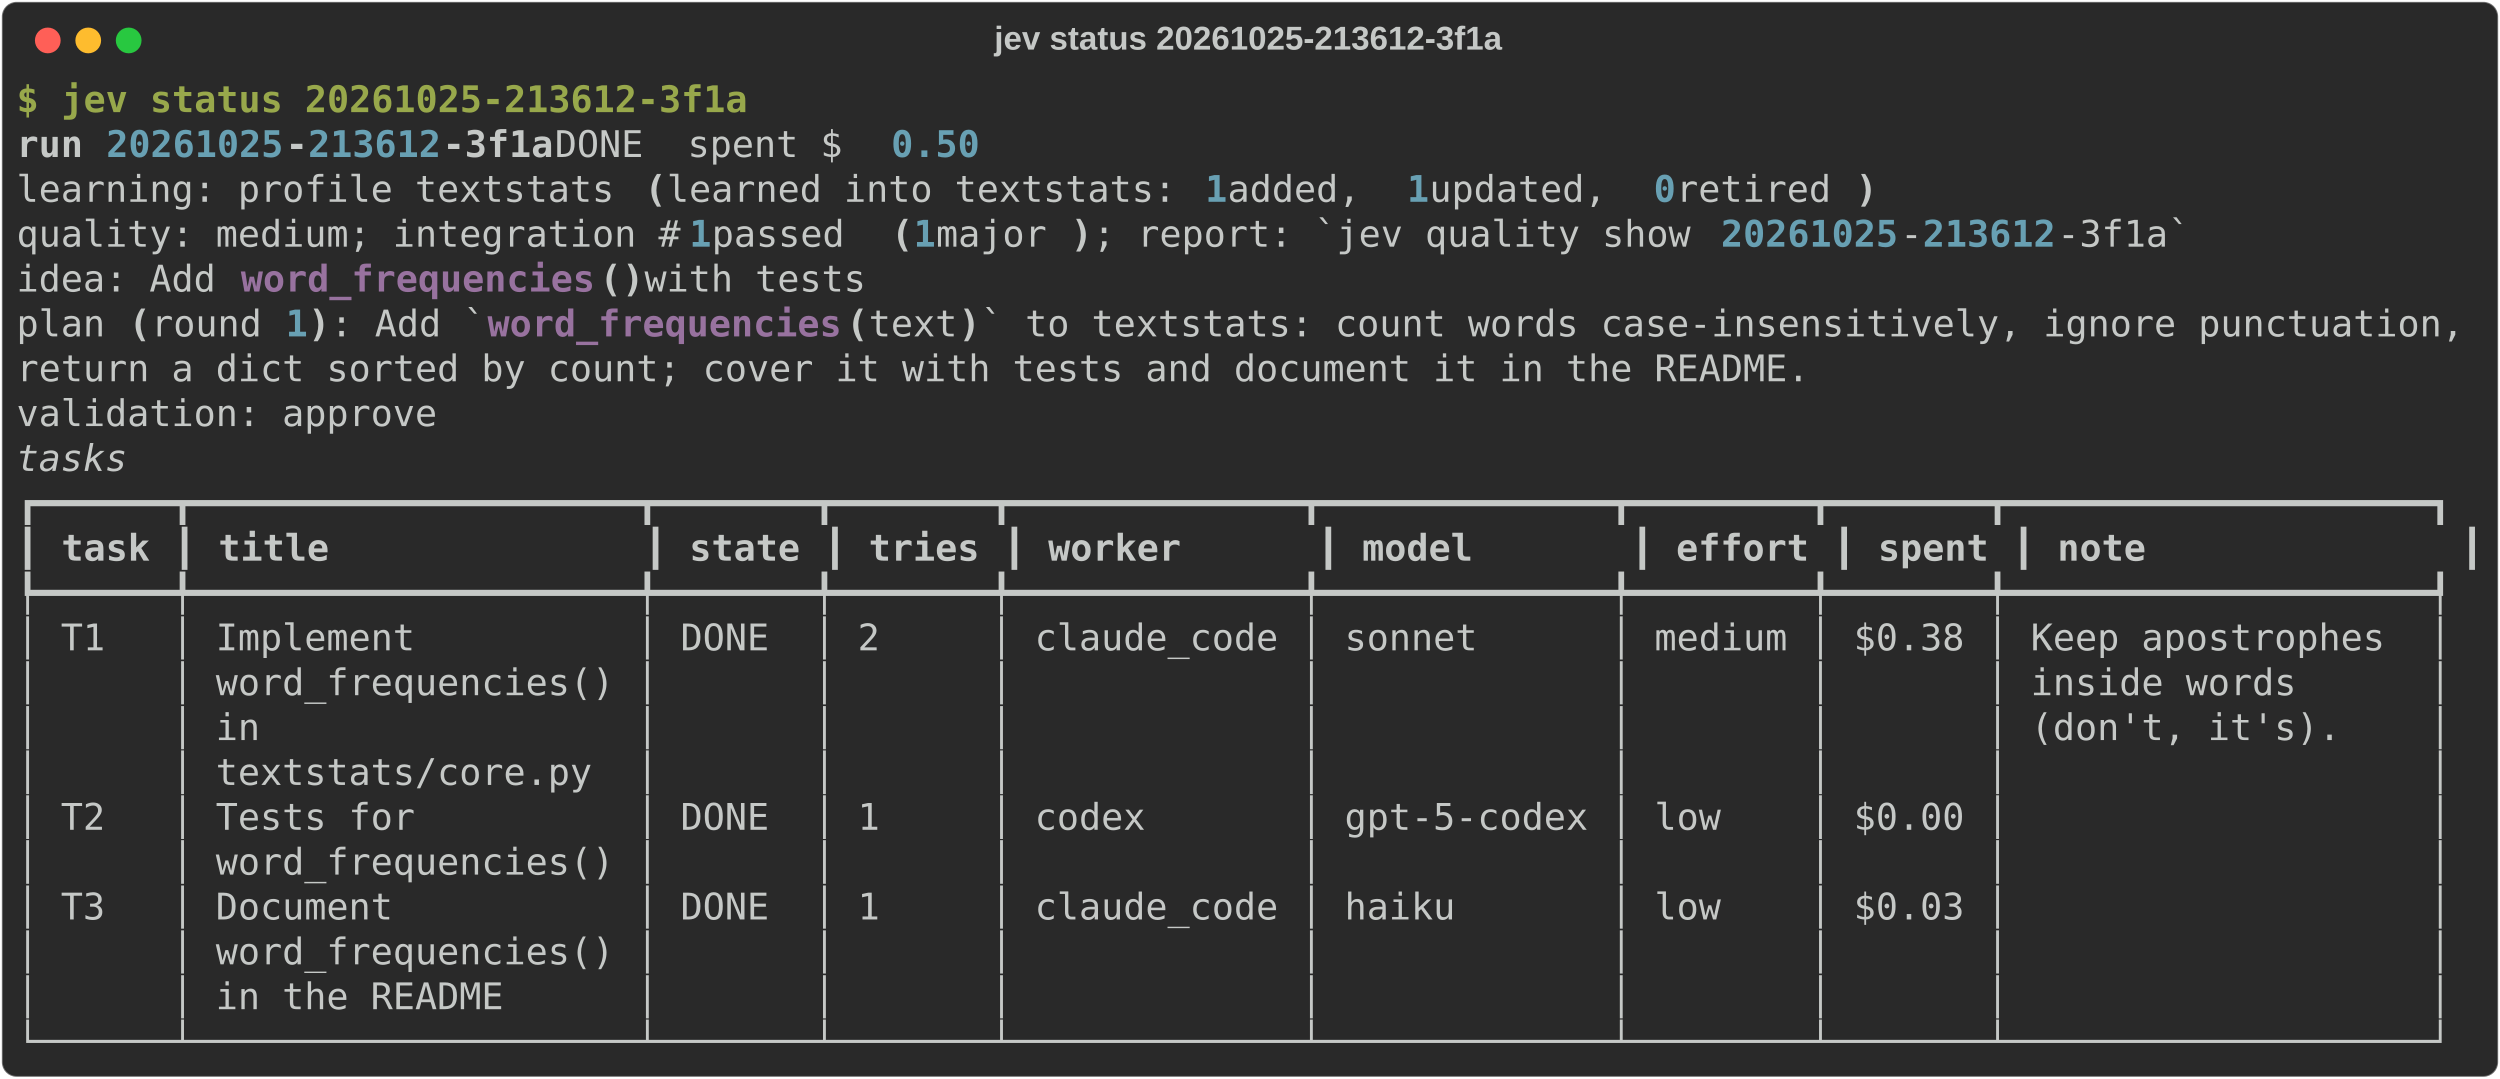
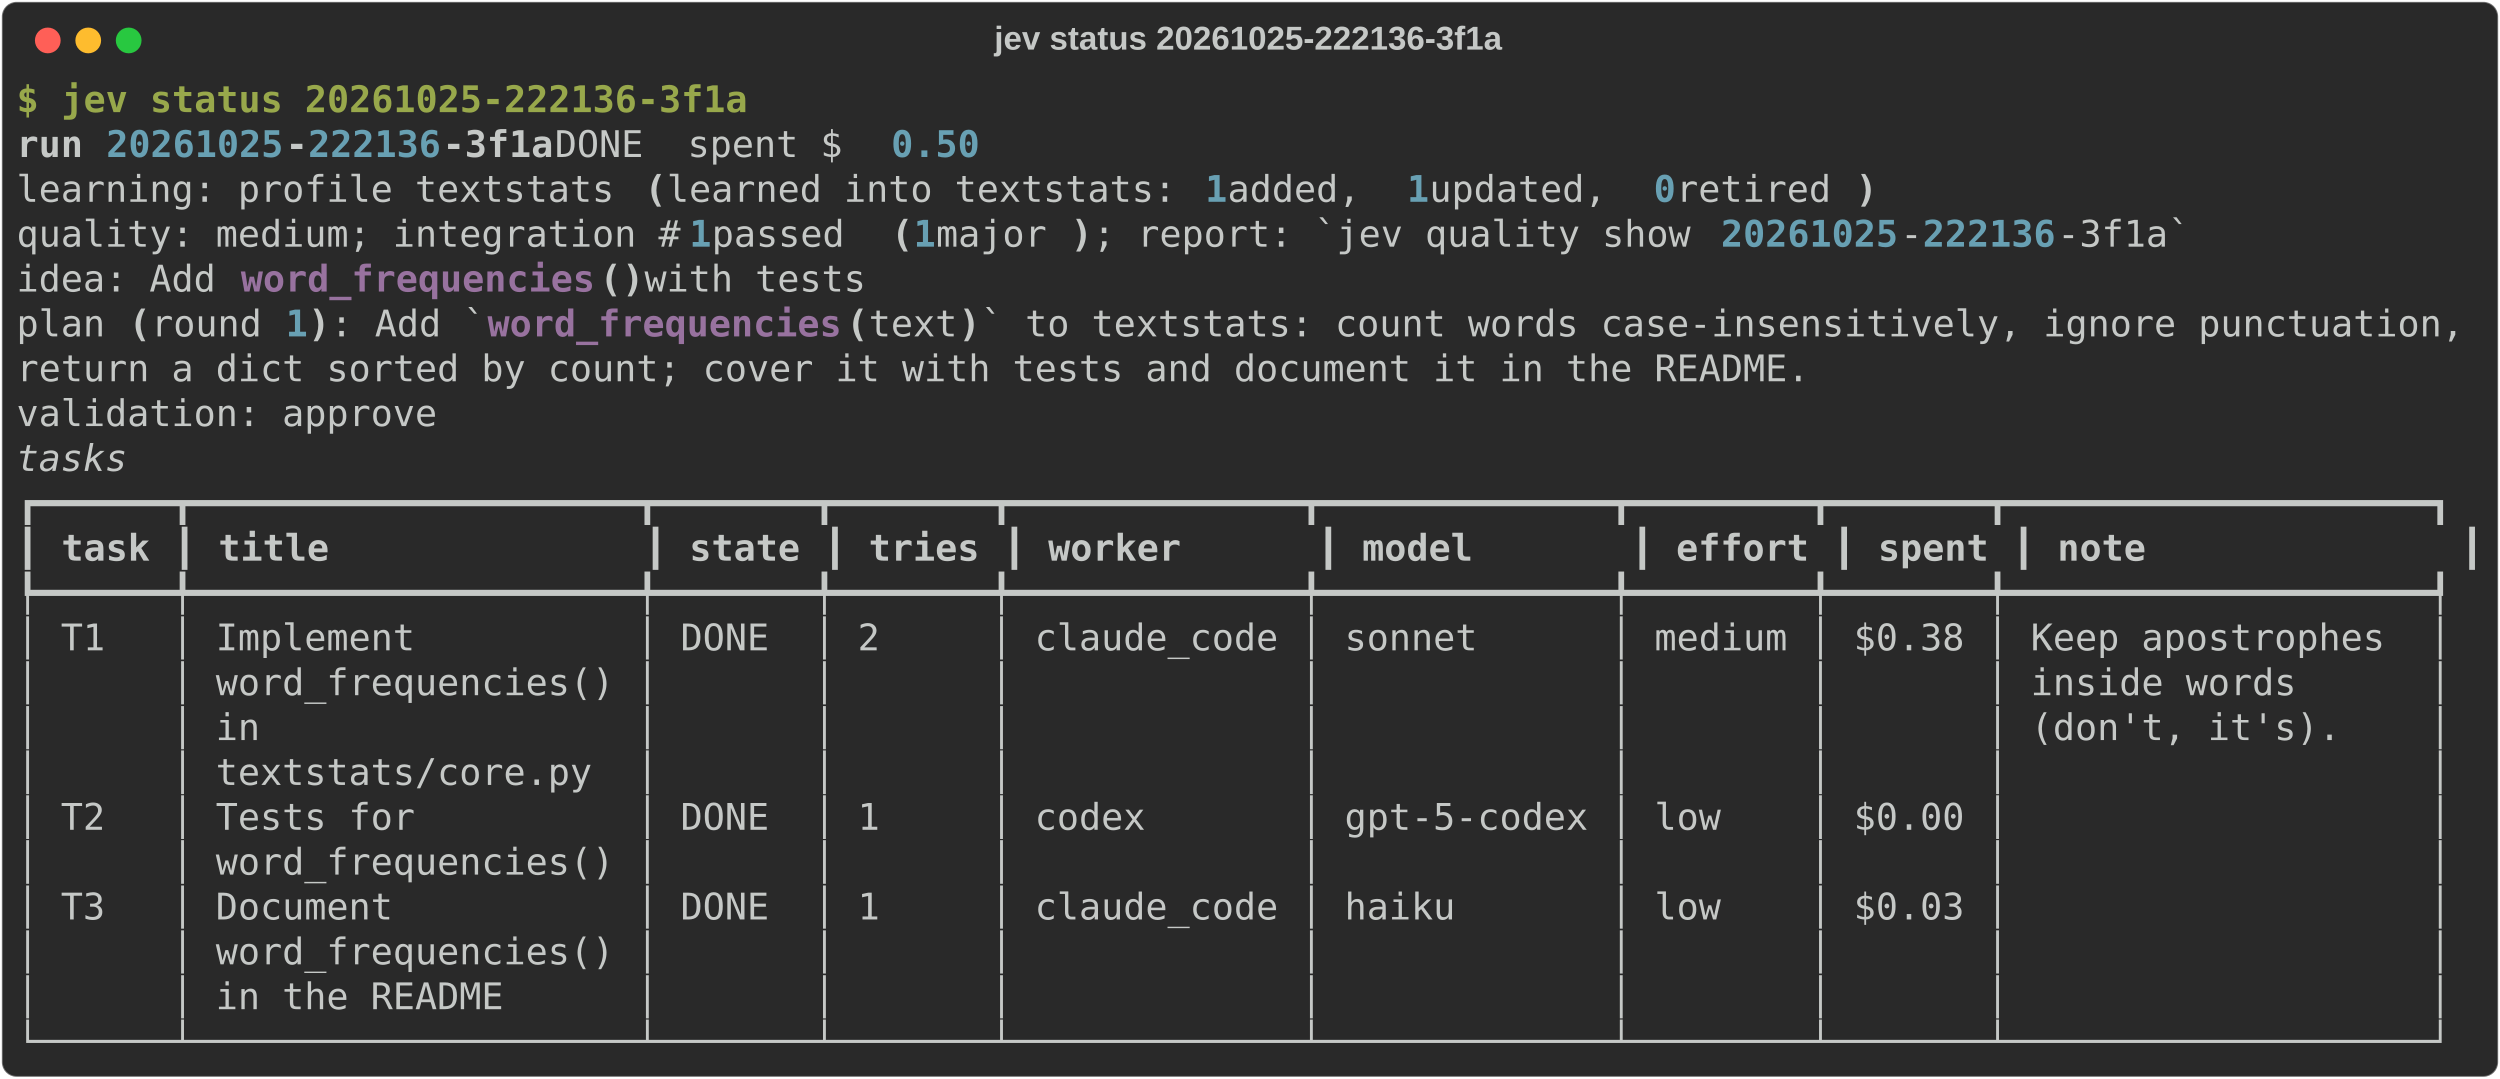
<svg xmlns="http://www.w3.org/2000/svg" class="rich-terminal" viewBox="0 0 1360 586.8">
  <style>

    @font-face {
        font-family: "Fira Code";
        src: local("FiraCode-Regular"),
                url("https://cdnjs.cloudflare.com/ajax/libs/firacode/6.2.0/woff2/FiraCode-Regular.woff2") format("woff2"),
                url("https://cdnjs.cloudflare.com/ajax/libs/firacode/6.2.0/woff/FiraCode-Regular.woff") format("woff");
        font-style: normal;
        font-weight: 400;
    }
    @font-face {
        font-family: "Fira Code";
        src: local("FiraCode-Bold"),
                url("https://cdnjs.cloudflare.com/ajax/libs/firacode/6.2.0/woff2/FiraCode-Bold.woff2") format("woff2"),
                url("https://cdnjs.cloudflare.com/ajax/libs/firacode/6.2.0/woff/FiraCode-Bold.woff") format("woff");
        font-style: bold;
        font-weight: 700;
    }

-     .terminal-1983036296-matrix {
+     .terminal-3020405644-matrix {
        font-family: Fira Code, monospace;
        font-size: 20px;
        line-height: 24.4px;
        font-variant-east-asian: full-width;
    }

-     .terminal-1983036296-title {
+     .terminal-3020405644-title {
        font-size: 18px;
        font-weight: bold;
        font-family: arial;
    }

-     .terminal-1983036296-r1 { fill: #98a84b;font-weight: bold }
- .terminal-1983036296-r2 { fill: #c5c8c6 }
- .terminal-1983036296-r3 { fill: #c5c8c6;font-weight: bold }
- .terminal-1983036296-r4 { fill: #68a0b3;font-weight: bold }
- .terminal-1983036296-r5 { fill: #98729f;font-weight: bold }
- .terminal-1983036296-r6 { fill: #c5c8c6;font-style: italic; }
+     .terminal-3020405644-r1 { fill: #98a84b;font-weight: bold }
+ .terminal-3020405644-r2 { fill: #c5c8c6 }
+ .terminal-3020405644-r3 { fill: #c5c8c6;font-weight: bold }
+ .terminal-3020405644-r4 { fill: #68a0b3;font-weight: bold }
+ .terminal-3020405644-r5 { fill: #98729f;font-weight: bold }
+ .terminal-3020405644-r6 { fill: #c5c8c6;font-style: italic; }
    </style>
  <defs>
-     <clipPath id="terminal-1983036296-clip-terminal">
+     <clipPath id="terminal-3020405644-clip-terminal">
      <rect x="0" y="0" width="1341.0" height="535.8" />
    </clipPath>
-     <clipPath id="terminal-1983036296-line-0">
+     <clipPath id="terminal-3020405644-line-0">
      <rect x="0" y="1.5" width="1342" height="24.65" />
    </clipPath>
-     <clipPath id="terminal-1983036296-line-1">
+     <clipPath id="terminal-3020405644-line-1">
      <rect x="0" y="25.9" width="1342" height="24.65" />
    </clipPath>
-     <clipPath id="terminal-1983036296-line-2">
+     <clipPath id="terminal-3020405644-line-2">
      <rect x="0" y="50.3" width="1342" height="24.65" />
    </clipPath>
-     <clipPath id="terminal-1983036296-line-3">
+     <clipPath id="terminal-3020405644-line-3">
      <rect x="0" y="74.7" width="1342" height="24.65" />
    </clipPath>
-     <clipPath id="terminal-1983036296-line-4">
+     <clipPath id="terminal-3020405644-line-4">
      <rect x="0" y="99.1" width="1342" height="24.65" />
    </clipPath>
-     <clipPath id="terminal-1983036296-line-5">
+     <clipPath id="terminal-3020405644-line-5">
      <rect x="0" y="123.5" width="1342" height="24.65" />
    </clipPath>
-     <clipPath id="terminal-1983036296-line-6">
+     <clipPath id="terminal-3020405644-line-6">
      <rect x="0" y="147.9" width="1342" height="24.65" />
    </clipPath>
-     <clipPath id="terminal-1983036296-line-7">
+     <clipPath id="terminal-3020405644-line-7">
      <rect x="0" y="172.3" width="1342" height="24.65" />
    </clipPath>
-     <clipPath id="terminal-1983036296-line-8">
+     <clipPath id="terminal-3020405644-line-8">
      <rect x="0" y="196.7" width="1342" height="24.65" />
    </clipPath>
-     <clipPath id="terminal-1983036296-line-9">
+     <clipPath id="terminal-3020405644-line-9">
      <rect x="0" y="221.1" width="1342" height="24.65" />
    </clipPath>
-     <clipPath id="terminal-1983036296-line-10">
+     <clipPath id="terminal-3020405644-line-10">
      <rect x="0" y="245.5" width="1342" height="24.65" />
    </clipPath>
-     <clipPath id="terminal-1983036296-line-11">
+     <clipPath id="terminal-3020405644-line-11">
      <rect x="0" y="269.9" width="1342" height="24.65" />
    </clipPath>
-     <clipPath id="terminal-1983036296-line-12">
+     <clipPath id="terminal-3020405644-line-12">
      <rect x="0" y="294.3" width="1342" height="24.65" />
    </clipPath>
-     <clipPath id="terminal-1983036296-line-13">
+     <clipPath id="terminal-3020405644-line-13">
      <rect x="0" y="318.7" width="1342" height="24.65" />
    </clipPath>
-     <clipPath id="terminal-1983036296-line-14">
+     <clipPath id="terminal-3020405644-line-14">
      <rect x="0" y="343.1" width="1342" height="24.65" />
    </clipPath>
-     <clipPath id="terminal-1983036296-line-15">
+     <clipPath id="terminal-3020405644-line-15">
      <rect x="0" y="367.5" width="1342" height="24.65" />
    </clipPath>
-     <clipPath id="terminal-1983036296-line-16">
+     <clipPath id="terminal-3020405644-line-16">
      <rect x="0" y="391.9" width="1342" height="24.65" />
    </clipPath>
-     <clipPath id="terminal-1983036296-line-17">
+     <clipPath id="terminal-3020405644-line-17">
      <rect x="0" y="416.3" width="1342" height="24.65" />
    </clipPath>
-     <clipPath id="terminal-1983036296-line-18">
+     <clipPath id="terminal-3020405644-line-18">
      <rect x="0" y="440.7" width="1342" height="24.65" />
    </clipPath>
-     <clipPath id="terminal-1983036296-line-19">
+     <clipPath id="terminal-3020405644-line-19">
      <rect x="0" y="465.1" width="1342" height="24.65" />
    </clipPath>
-     <clipPath id="terminal-1983036296-line-20">
+     <clipPath id="terminal-3020405644-line-20">
      <rect x="0" y="489.5" width="1342" height="24.65" />
    </clipPath>
  </defs>
  <rect fill="#292929" stroke="rgba(255,255,255,0.35)" stroke-width="1" x="1" y="1" width="1358" height="584.8" rx="8" />
-   <text class="terminal-1983036296-title" fill="#c5c8c6" text-anchor="middle" x="679" y="27">jev status 20261025-213612-3f1a</text>
+   <text class="terminal-3020405644-title" fill="#c5c8c6" text-anchor="middle" x="679" y="27">jev status 20261025-222136-3f1a</text>
  <g transform="translate(26,22)">
    <circle cx="0" cy="0" r="7" fill="#ff5f57" />
    <circle cx="22" cy="0" r="7" fill="#febc2e" />
    <circle cx="44" cy="0" r="7" fill="#28c840" />
  </g>
-   <g transform="translate(9, 41)" clip-path="url(#terminal-1983036296-clip-terminal)">
-     <g class="terminal-1983036296-matrix">
-       <text class="terminal-1983036296-r1" x="0" y="20" textLength="24.4" clip-path="url(#terminal-1983036296-line-0)">$ </text>
-       <text class="terminal-1983036296-r1" x="24.4" y="20" textLength="378.2" clip-path="url(#terminal-1983036296-line-0)">jev status 20261025-213612-3f1a</text>
-       <text class="terminal-1983036296-r2" x="1342" y="20" textLength="12.2" clip-path="url(#terminal-1983036296-line-0)">
- </text>
-       <text class="terminal-1983036296-r3" x="0" y="44.4" textLength="48.8" clip-path="url(#terminal-1983036296-line-1)">run </text>
-       <text class="terminal-1983036296-r4" x="48.8" y="44.4" textLength="97.6" clip-path="url(#terminal-1983036296-line-1)">20261025</text>
-       <text class="terminal-1983036296-r3" x="146.4" y="44.4" textLength="12.2" clip-path="url(#terminal-1983036296-line-1)">-</text>
-       <text class="terminal-1983036296-r4" x="158.6" y="44.4" textLength="73.2" clip-path="url(#terminal-1983036296-line-1)">213612</text>
-       <text class="terminal-1983036296-r3" x="231.8" y="44.4" textLength="61" clip-path="url(#terminal-1983036296-line-1)">-3f1a</text>
-       <text class="terminal-1983036296-r2" x="292.8" y="44.4" textLength="183" clip-path="url(#terminal-1983036296-line-1)">  DONE  spent $</text>
-       <text class="terminal-1983036296-r4" x="475.8" y="44.4" textLength="48.8" clip-path="url(#terminal-1983036296-line-1)">0.50</text>
-       <text class="terminal-1983036296-r2" x="1342" y="44.4" textLength="12.2" clip-path="url(#terminal-1983036296-line-1)">
- </text>
-       <text class="terminal-1983036296-r2" x="0" y="68.8" textLength="341.6" clip-path="url(#terminal-1983036296-line-2)">learning: profile textstats </text>
-       <text class="terminal-1983036296-r3" x="341.6" y="68.8" textLength="12.2" clip-path="url(#terminal-1983036296-line-2)">(</text>
-       <text class="terminal-1983036296-r2" x="353.8" y="68.8" textLength="292.8" clip-path="url(#terminal-1983036296-line-2)">learned into textstats: </text>
-       <text class="terminal-1983036296-r4" x="646.6" y="68.8" textLength="12.2" clip-path="url(#terminal-1983036296-line-2)">1</text>
-       <text class="terminal-1983036296-r2" x="658.8" y="68.8" textLength="97.6" clip-path="url(#terminal-1983036296-line-2)"> added, </text>
-       <text class="terminal-1983036296-r4" x="756.4" y="68.8" textLength="12.2" clip-path="url(#terminal-1983036296-line-2)">1</text>
-       <text class="terminal-1983036296-r2" x="768.6" y="68.8" textLength="122" clip-path="url(#terminal-1983036296-line-2)"> updated, </text>
-       <text class="terminal-1983036296-r4" x="890.6" y="68.8" textLength="12.2" clip-path="url(#terminal-1983036296-line-2)">0</text>
-       <text class="terminal-1983036296-r2" x="902.8" y="68.8" textLength="97.6" clip-path="url(#terminal-1983036296-line-2)"> retired</text>
-       <text class="terminal-1983036296-r3" x="1000.4" y="68.8" textLength="12.2" clip-path="url(#terminal-1983036296-line-2)">)</text>
-       <text class="terminal-1983036296-r2" x="1342" y="68.8" textLength="12.2" clip-path="url(#terminal-1983036296-line-2)">
- </text>
-       <text class="terminal-1983036296-r2" x="0" y="93.2" textLength="366" clip-path="url(#terminal-1983036296-line-3)">quality: medium; integration #</text>
-       <text class="terminal-1983036296-r4" x="366" y="93.2" textLength="12.2" clip-path="url(#terminal-1983036296-line-3)">1</text>
-       <text class="terminal-1983036296-r2" x="378.2" y="93.2" textLength="97.6" clip-path="url(#terminal-1983036296-line-3)"> passed </text>
-       <text class="terminal-1983036296-r3" x="475.8" y="93.2" textLength="12.2" clip-path="url(#terminal-1983036296-line-3)">(</text>
-       <text class="terminal-1983036296-r4" x="488" y="93.2" textLength="12.2" clip-path="url(#terminal-1983036296-line-3)">1</text>
-       <text class="terminal-1983036296-r2" x="500.2" y="93.2" textLength="73.2" clip-path="url(#terminal-1983036296-line-3)"> major</text>
-       <text class="terminal-1983036296-r3" x="573.4" y="93.2" textLength="12.2" clip-path="url(#terminal-1983036296-line-3)">)</text>
-       <text class="terminal-1983036296-r2" x="585.6" y="93.2" textLength="341.6" clip-path="url(#terminal-1983036296-line-3)">; report: `jev quality show </text>
-       <text class="terminal-1983036296-r4" x="927.2" y="93.2" textLength="97.6" clip-path="url(#terminal-1983036296-line-3)">20261025</text>
-       <text class="terminal-1983036296-r2" x="1024.8" y="93.2" textLength="12.2" clip-path="url(#terminal-1983036296-line-3)">-</text>
-       <text class="terminal-1983036296-r4" x="1037" y="93.2" textLength="73.2" clip-path="url(#terminal-1983036296-line-3)">213612</text>
-       <text class="terminal-1983036296-r2" x="1110.2" y="93.2" textLength="73.2" clip-path="url(#terminal-1983036296-line-3)">-3f1a`</text>
-       <text class="terminal-1983036296-r2" x="1342" y="93.2" textLength="12.2" clip-path="url(#terminal-1983036296-line-3)">
- </text>
-       <text class="terminal-1983036296-r2" x="0" y="117.6" textLength="122" clip-path="url(#terminal-1983036296-line-4)">idea: Add </text>
-       <text class="terminal-1983036296-r5" x="122" y="117.6" textLength="195.2" clip-path="url(#terminal-1983036296-line-4)">word_frequencies</text>
-       <text class="terminal-1983036296-r3" x="317.2" y="117.6" textLength="12.2" clip-path="url(#terminal-1983036296-line-4)">(</text>
-       <text class="terminal-1983036296-r3" x="329.4" y="117.6" textLength="12.2" clip-path="url(#terminal-1983036296-line-4)">)</text>
-       <text class="terminal-1983036296-r2" x="341.6" y="117.6" textLength="134.2" clip-path="url(#terminal-1983036296-line-4)"> with tests</text>
-       <text class="terminal-1983036296-r2" x="1342" y="117.6" textLength="12.2" clip-path="url(#terminal-1983036296-line-4)">
- </text>
-       <text class="terminal-1983036296-r2" x="0" y="142" textLength="61" clip-path="url(#terminal-1983036296-line-5)">plan </text>
-       <text class="terminal-1983036296-r3" x="61" y="142" textLength="12.2" clip-path="url(#terminal-1983036296-line-5)">(</text>
-       <text class="terminal-1983036296-r2" x="73.2" y="142" textLength="73.2" clip-path="url(#terminal-1983036296-line-5)">round </text>
-       <text class="terminal-1983036296-r4" x="146.4" y="142" textLength="12.2" clip-path="url(#terminal-1983036296-line-5)">1</text>
-       <text class="terminal-1983036296-r3" x="158.6" y="142" textLength="12.2" clip-path="url(#terminal-1983036296-line-5)">)</text>
-       <text class="terminal-1983036296-r2" x="170.8" y="142" textLength="85.4" clip-path="url(#terminal-1983036296-line-5)">: Add `</text>
-       <text class="terminal-1983036296-r5" x="256.2" y="142" textLength="195.2" clip-path="url(#terminal-1983036296-line-5)">word_frequencies</text>
-       <text class="terminal-1983036296-r3" x="451.4" y="142" textLength="12.2" clip-path="url(#terminal-1983036296-line-5)">(</text>
-       <text class="terminal-1983036296-r2" x="463.6" y="142" textLength="48.8" clip-path="url(#terminal-1983036296-line-5)">text</text>
-       <text class="terminal-1983036296-r3" x="512.4" y="142" textLength="12.2" clip-path="url(#terminal-1983036296-line-5)">)</text>
-       <text class="terminal-1983036296-r2" x="524.6" y="142" textLength="817.4" clip-path="url(#terminal-1983036296-line-5)">` to textstats: count words case-insensitively, ignore punctuation,</text>
-       <text class="terminal-1983036296-r2" x="1342" y="142" textLength="12.2" clip-path="url(#terminal-1983036296-line-5)">
- </text>
-       <text class="terminal-1983036296-r2" x="0" y="166.4" textLength="988.2" clip-path="url(#terminal-1983036296-line-6)">return a dict sorted by count; cover it with tests and document it in the README.</text>
-       <text class="terminal-1983036296-r2" x="1342" y="166.4" textLength="12.2" clip-path="url(#terminal-1983036296-line-6)">
- </text>
-       <text class="terminal-1983036296-r2" x="0" y="190.8" textLength="231.8" clip-path="url(#terminal-1983036296-line-7)">validation: approve</text>
-       <text class="terminal-1983036296-r2" x="1342" y="190.8" textLength="12.2" clip-path="url(#terminal-1983036296-line-7)">
- </text>
-       <text class="terminal-1983036296-r6" x="0" y="215.2" textLength="1342" clip-path="url(#terminal-1983036296-line-8)">                                                    tasks                                                     </text>
-       <text class="terminal-1983036296-r2" x="1342" y="215.2" textLength="12.2" clip-path="url(#terminal-1983036296-line-8)">
- </text>
-       <text class="terminal-1983036296-r2" x="0" y="239.6" textLength="1342" clip-path="url(#terminal-1983036296-line-9)">┏━━━━━━┳━━━━━━━━━━━━━━━━━━━━┳━━━━━━━┳━━━━━━━┳━━━━━━━━━━━━━┳━━━━━━━━━━━━━┳━━━━━━━━┳━━━━━━━┳━━━━━━━━━━━━━━━━━━━┓</text>
-       <text class="terminal-1983036296-r2" x="1342" y="239.6" textLength="12.2" clip-path="url(#terminal-1983036296-line-9)">
- </text>
-       <text class="terminal-1983036296-r2" x="0" y="264" textLength="12.2" clip-path="url(#terminal-1983036296-line-10)">┃</text>
-       <text class="terminal-1983036296-r3" x="24.4" y="264" textLength="48.8" clip-path="url(#terminal-1983036296-line-10)">task</text>
-       <text class="terminal-1983036296-r2" x="85.4" y="264" textLength="12.2" clip-path="url(#terminal-1983036296-line-10)">┃</text>
-       <text class="terminal-1983036296-r3" x="109.8" y="264" textLength="219.6" clip-path="url(#terminal-1983036296-line-10)">title             </text>
-       <text class="terminal-1983036296-r2" x="341.6" y="264" textLength="12.2" clip-path="url(#terminal-1983036296-line-10)">┃</text>
-       <text class="terminal-1983036296-r3" x="366" y="264" textLength="61" clip-path="url(#terminal-1983036296-line-10)">state</text>
-       <text class="terminal-1983036296-r2" x="439.2" y="264" textLength="12.2" clip-path="url(#terminal-1983036296-line-10)">┃</text>
-       <text class="terminal-1983036296-r3" x="463.6" y="264" textLength="61" clip-path="url(#terminal-1983036296-line-10)">tries</text>
-       <text class="terminal-1983036296-r2" x="536.8" y="264" textLength="12.2" clip-path="url(#terminal-1983036296-line-10)">┃</text>
-       <text class="terminal-1983036296-r3" x="561.2" y="264" textLength="134.2" clip-path="url(#terminal-1983036296-line-10)">worker     </text>
-       <text class="terminal-1983036296-r2" x="707.6" y="264" textLength="12.2" clip-path="url(#terminal-1983036296-line-10)">┃</text>
-       <text class="terminal-1983036296-r3" x="732" y="264" textLength="134.2" clip-path="url(#terminal-1983036296-line-10)">model      </text>
-       <text class="terminal-1983036296-r2" x="878.4" y="264" textLength="12.2" clip-path="url(#terminal-1983036296-line-10)">┃</text>
-       <text class="terminal-1983036296-r3" x="902.8" y="264" textLength="73.2" clip-path="url(#terminal-1983036296-line-10)">effort</text>
-       <text class="terminal-1983036296-r2" x="988.2" y="264" textLength="12.2" clip-path="url(#terminal-1983036296-line-10)">┃</text>
-       <text class="terminal-1983036296-r3" x="1012.6" y="264" textLength="61" clip-path="url(#terminal-1983036296-line-10)">spent</text>
-       <text class="terminal-1983036296-r2" x="1085.8" y="264" textLength="12.2" clip-path="url(#terminal-1983036296-line-10)">┃</text>
-       <text class="terminal-1983036296-r3" x="1110.2" y="264" textLength="207.4" clip-path="url(#terminal-1983036296-line-10)">note             </text>
-       <text class="terminal-1983036296-r2" x="1329.8" y="264" textLength="12.2" clip-path="url(#terminal-1983036296-line-10)">┃</text>
-       <text class="terminal-1983036296-r2" x="1342" y="264" textLength="12.2" clip-path="url(#terminal-1983036296-line-10)">
- </text>
-       <text class="terminal-1983036296-r2" x="0" y="288.4" textLength="1342" clip-path="url(#terminal-1983036296-line-11)">┡━━━━━━╇━━━━━━━━━━━━━━━━━━━━╇━━━━━━━╇━━━━━━━╇━━━━━━━━━━━━━╇━━━━━━━━━━━━━╇━━━━━━━━╇━━━━━━━╇━━━━━━━━━━━━━━━━━━━┩</text>
-       <text class="terminal-1983036296-r2" x="1342" y="288.4" textLength="12.2" clip-path="url(#terminal-1983036296-line-11)">
- </text>
-       <text class="terminal-1983036296-r2" x="0" y="312.8" textLength="1342" clip-path="url(#terminal-1983036296-line-12)">│ T1   │ Implement          │ DONE  │ 2     │ claude_code │ sonnet      │ medium │ $0.38 │ Keep apostrophes  │</text>
-       <text class="terminal-1983036296-r2" x="1342" y="312.8" textLength="12.2" clip-path="url(#terminal-1983036296-line-12)">
- </text>
-       <text class="terminal-1983036296-r2" x="0" y="337.2" textLength="1342" clip-path="url(#terminal-1983036296-line-13)">│      │ word_frequencies() │       │       │             │             │        │       │ inside words      │</text>
-       <text class="terminal-1983036296-r2" x="1342" y="337.2" textLength="12.2" clip-path="url(#terminal-1983036296-line-13)">
- </text>
-       <text class="terminal-1983036296-r2" x="0" y="361.6" textLength="1342" clip-path="url(#terminal-1983036296-line-14)">│      │ in                 │       │       │             │             │        │       │ (don't, it's).    │</text>
-       <text class="terminal-1983036296-r2" x="1342" y="361.6" textLength="12.2" clip-path="url(#terminal-1983036296-line-14)">
- </text>
-       <text class="terminal-1983036296-r2" x="0" y="386" textLength="1342" clip-path="url(#terminal-1983036296-line-15)">│      │ textstats/core.py  │       │       │             │             │        │       │                   │</text>
-       <text class="terminal-1983036296-r2" x="1342" y="386" textLength="12.2" clip-path="url(#terminal-1983036296-line-15)">
- </text>
-       <text class="terminal-1983036296-r2" x="0" y="410.4" textLength="1342" clip-path="url(#terminal-1983036296-line-16)">│ T2   │ Tests for          │ DONE  │ 1     │ codex       │ gpt-5-codex │ low    │ $0.00 │                   │</text>
-       <text class="terminal-1983036296-r2" x="1342" y="410.4" textLength="12.2" clip-path="url(#terminal-1983036296-line-16)">
- </text>
-       <text class="terminal-1983036296-r2" x="0" y="434.8" textLength="1342" clip-path="url(#terminal-1983036296-line-17)">│      │ word_frequencies() │       │       │             │             │        │       │                   │</text>
-       <text class="terminal-1983036296-r2" x="1342" y="434.8" textLength="12.2" clip-path="url(#terminal-1983036296-line-17)">
- </text>
-       <text class="terminal-1983036296-r2" x="0" y="459.2" textLength="1342" clip-path="url(#terminal-1983036296-line-18)">│ T3   │ Document           │ DONE  │ 1     │ claude_code │ haiku       │ low    │ $0.03 │                   │</text>
-       <text class="terminal-1983036296-r2" x="1342" y="459.2" textLength="12.2" clip-path="url(#terminal-1983036296-line-18)">
- </text>
-       <text class="terminal-1983036296-r2" x="0" y="483.6" textLength="1342" clip-path="url(#terminal-1983036296-line-19)">│      │ word_frequencies() │       │       │             │             │        │       │                   │</text>
-       <text class="terminal-1983036296-r2" x="1342" y="483.6" textLength="12.2" clip-path="url(#terminal-1983036296-line-19)">
- </text>
-       <text class="terminal-1983036296-r2" x="0" y="508" textLength="1342" clip-path="url(#terminal-1983036296-line-20)">│      │ in the README      │       │       │             │             │        │       │                   │</text>
-       <text class="terminal-1983036296-r2" x="1342" y="508" textLength="12.2" clip-path="url(#terminal-1983036296-line-20)">
- </text>
-       <text class="terminal-1983036296-r2" x="0" y="532.4" textLength="1342" clip-path="url(#terminal-1983036296-line-21)">└──────┴────────────────────┴───────┴───────┴─────────────┴─────────────┴────────┴───────┴───────────────────┘</text>
-       <text class="terminal-1983036296-r2" x="1342" y="532.4" textLength="12.2" clip-path="url(#terminal-1983036296-line-21)">
+   <g transform="translate(9, 41)" clip-path="url(#terminal-3020405644-clip-terminal)">
+     <g class="terminal-3020405644-matrix">
+       <text class="terminal-3020405644-r1" x="0" y="20" textLength="24.4" clip-path="url(#terminal-3020405644-line-0)">$ </text>
+       <text class="terminal-3020405644-r1" x="24.4" y="20" textLength="378.2" clip-path="url(#terminal-3020405644-line-0)">jev status 20261025-222136-3f1a</text>
+       <text class="terminal-3020405644-r2" x="1342" y="20" textLength="12.2" clip-path="url(#terminal-3020405644-line-0)">
+ </text>
+       <text class="terminal-3020405644-r3" x="0" y="44.4" textLength="48.8" clip-path="url(#terminal-3020405644-line-1)">run </text>
+       <text class="terminal-3020405644-r4" x="48.8" y="44.4" textLength="97.6" clip-path="url(#terminal-3020405644-line-1)">20261025</text>
+       <text class="terminal-3020405644-r3" x="146.4" y="44.4" textLength="12.2" clip-path="url(#terminal-3020405644-line-1)">-</text>
+       <text class="terminal-3020405644-r4" x="158.6" y="44.4" textLength="73.2" clip-path="url(#terminal-3020405644-line-1)">222136</text>
+       <text class="terminal-3020405644-r3" x="231.8" y="44.4" textLength="61" clip-path="url(#terminal-3020405644-line-1)">-3f1a</text>
+       <text class="terminal-3020405644-r2" x="292.8" y="44.4" textLength="183" clip-path="url(#terminal-3020405644-line-1)">  DONE  spent $</text>
+       <text class="terminal-3020405644-r4" x="475.8" y="44.4" textLength="48.8" clip-path="url(#terminal-3020405644-line-1)">0.50</text>
+       <text class="terminal-3020405644-r2" x="1342" y="44.4" textLength="12.2" clip-path="url(#terminal-3020405644-line-1)">
+ </text>
+       <text class="terminal-3020405644-r2" x="0" y="68.8" textLength="341.6" clip-path="url(#terminal-3020405644-line-2)">learning: profile textstats </text>
+       <text class="terminal-3020405644-r3" x="341.6" y="68.8" textLength="12.2" clip-path="url(#terminal-3020405644-line-2)">(</text>
+       <text class="terminal-3020405644-r2" x="353.8" y="68.8" textLength="292.8" clip-path="url(#terminal-3020405644-line-2)">learned into textstats: </text>
+       <text class="terminal-3020405644-r4" x="646.6" y="68.8" textLength="12.2" clip-path="url(#terminal-3020405644-line-2)">1</text>
+       <text class="terminal-3020405644-r2" x="658.8" y="68.8" textLength="97.6" clip-path="url(#terminal-3020405644-line-2)"> added, </text>
+       <text class="terminal-3020405644-r4" x="756.4" y="68.8" textLength="12.2" clip-path="url(#terminal-3020405644-line-2)">1</text>
+       <text class="terminal-3020405644-r2" x="768.6" y="68.8" textLength="122" clip-path="url(#terminal-3020405644-line-2)"> updated, </text>
+       <text class="terminal-3020405644-r4" x="890.6" y="68.8" textLength="12.2" clip-path="url(#terminal-3020405644-line-2)">0</text>
+       <text class="terminal-3020405644-r2" x="902.8" y="68.8" textLength="97.6" clip-path="url(#terminal-3020405644-line-2)"> retired</text>
+       <text class="terminal-3020405644-r3" x="1000.4" y="68.8" textLength="12.2" clip-path="url(#terminal-3020405644-line-2)">)</text>
+       <text class="terminal-3020405644-r2" x="1342" y="68.8" textLength="12.2" clip-path="url(#terminal-3020405644-line-2)">
+ </text>
+       <text class="terminal-3020405644-r2" x="0" y="93.2" textLength="366" clip-path="url(#terminal-3020405644-line-3)">quality: medium; integration #</text>
+       <text class="terminal-3020405644-r4" x="366" y="93.2" textLength="12.2" clip-path="url(#terminal-3020405644-line-3)">1</text>
+       <text class="terminal-3020405644-r2" x="378.2" y="93.2" textLength="97.6" clip-path="url(#terminal-3020405644-line-3)"> passed </text>
+       <text class="terminal-3020405644-r3" x="475.8" y="93.2" textLength="12.2" clip-path="url(#terminal-3020405644-line-3)">(</text>
+       <text class="terminal-3020405644-r4" x="488" y="93.2" textLength="12.2" clip-path="url(#terminal-3020405644-line-3)">1</text>
+       <text class="terminal-3020405644-r2" x="500.2" y="93.2" textLength="73.2" clip-path="url(#terminal-3020405644-line-3)"> major</text>
+       <text class="terminal-3020405644-r3" x="573.4" y="93.2" textLength="12.2" clip-path="url(#terminal-3020405644-line-3)">)</text>
+       <text class="terminal-3020405644-r2" x="585.6" y="93.2" textLength="341.6" clip-path="url(#terminal-3020405644-line-3)">; report: `jev quality show </text>
+       <text class="terminal-3020405644-r4" x="927.2" y="93.2" textLength="97.6" clip-path="url(#terminal-3020405644-line-3)">20261025</text>
+       <text class="terminal-3020405644-r2" x="1024.8" y="93.2" textLength="12.2" clip-path="url(#terminal-3020405644-line-3)">-</text>
+       <text class="terminal-3020405644-r4" x="1037" y="93.2" textLength="73.2" clip-path="url(#terminal-3020405644-line-3)">222136</text>
+       <text class="terminal-3020405644-r2" x="1110.2" y="93.2" textLength="73.2" clip-path="url(#terminal-3020405644-line-3)">-3f1a`</text>
+       <text class="terminal-3020405644-r2" x="1342" y="93.2" textLength="12.2" clip-path="url(#terminal-3020405644-line-3)">
+ </text>
+       <text class="terminal-3020405644-r2" x="0" y="117.6" textLength="122" clip-path="url(#terminal-3020405644-line-4)">idea: Add </text>
+       <text class="terminal-3020405644-r5" x="122" y="117.6" textLength="195.2" clip-path="url(#terminal-3020405644-line-4)">word_frequencies</text>
+       <text class="terminal-3020405644-r3" x="317.2" y="117.6" textLength="12.2" clip-path="url(#terminal-3020405644-line-4)">(</text>
+       <text class="terminal-3020405644-r3" x="329.4" y="117.6" textLength="12.2" clip-path="url(#terminal-3020405644-line-4)">)</text>
+       <text class="terminal-3020405644-r2" x="341.6" y="117.6" textLength="134.2" clip-path="url(#terminal-3020405644-line-4)"> with tests</text>
+       <text class="terminal-3020405644-r2" x="1342" y="117.6" textLength="12.2" clip-path="url(#terminal-3020405644-line-4)">
+ </text>
+       <text class="terminal-3020405644-r2" x="0" y="142" textLength="61" clip-path="url(#terminal-3020405644-line-5)">plan </text>
+       <text class="terminal-3020405644-r3" x="61" y="142" textLength="12.2" clip-path="url(#terminal-3020405644-line-5)">(</text>
+       <text class="terminal-3020405644-r2" x="73.2" y="142" textLength="73.2" clip-path="url(#terminal-3020405644-line-5)">round </text>
+       <text class="terminal-3020405644-r4" x="146.4" y="142" textLength="12.2" clip-path="url(#terminal-3020405644-line-5)">1</text>
+       <text class="terminal-3020405644-r3" x="158.6" y="142" textLength="12.2" clip-path="url(#terminal-3020405644-line-5)">)</text>
+       <text class="terminal-3020405644-r2" x="170.8" y="142" textLength="85.4" clip-path="url(#terminal-3020405644-line-5)">: Add `</text>
+       <text class="terminal-3020405644-r5" x="256.2" y="142" textLength="195.2" clip-path="url(#terminal-3020405644-line-5)">word_frequencies</text>
+       <text class="terminal-3020405644-r3" x="451.4" y="142" textLength="12.2" clip-path="url(#terminal-3020405644-line-5)">(</text>
+       <text class="terminal-3020405644-r2" x="463.6" y="142" textLength="48.8" clip-path="url(#terminal-3020405644-line-5)">text</text>
+       <text class="terminal-3020405644-r3" x="512.4" y="142" textLength="12.2" clip-path="url(#terminal-3020405644-line-5)">)</text>
+       <text class="terminal-3020405644-r2" x="524.6" y="142" textLength="817.4" clip-path="url(#terminal-3020405644-line-5)">` to textstats: count words case-insensitively, ignore punctuation,</text>
+       <text class="terminal-3020405644-r2" x="1342" y="142" textLength="12.2" clip-path="url(#terminal-3020405644-line-5)">
+ </text>
+       <text class="terminal-3020405644-r2" x="0" y="166.4" textLength="988.2" clip-path="url(#terminal-3020405644-line-6)">return a dict sorted by count; cover it with tests and document it in the README.</text>
+       <text class="terminal-3020405644-r2" x="1342" y="166.4" textLength="12.2" clip-path="url(#terminal-3020405644-line-6)">
+ </text>
+       <text class="terminal-3020405644-r2" x="0" y="190.8" textLength="231.8" clip-path="url(#terminal-3020405644-line-7)">validation: approve</text>
+       <text class="terminal-3020405644-r2" x="1342" y="190.8" textLength="12.2" clip-path="url(#terminal-3020405644-line-7)">
+ </text>
+       <text class="terminal-3020405644-r6" x="0" y="215.2" textLength="1342" clip-path="url(#terminal-3020405644-line-8)">                                                    tasks                                                     </text>
+       <text class="terminal-3020405644-r2" x="1342" y="215.2" textLength="12.2" clip-path="url(#terminal-3020405644-line-8)">
+ </text>
+       <text class="terminal-3020405644-r2" x="0" y="239.6" textLength="1342" clip-path="url(#terminal-3020405644-line-9)">┏━━━━━━┳━━━━━━━━━━━━━━━━━━━━┳━━━━━━━┳━━━━━━━┳━━━━━━━━━━━━━┳━━━━━━━━━━━━━┳━━━━━━━━┳━━━━━━━┳━━━━━━━━━━━━━━━━━━━┓</text>
+       <text class="terminal-3020405644-r2" x="1342" y="239.6" textLength="12.2" clip-path="url(#terminal-3020405644-line-9)">
+ </text>
+       <text class="terminal-3020405644-r2" x="0" y="264" textLength="12.2" clip-path="url(#terminal-3020405644-line-10)">┃</text>
+       <text class="terminal-3020405644-r3" x="24.4" y="264" textLength="48.8" clip-path="url(#terminal-3020405644-line-10)">task</text>
+       <text class="terminal-3020405644-r2" x="85.4" y="264" textLength="12.2" clip-path="url(#terminal-3020405644-line-10)">┃</text>
+       <text class="terminal-3020405644-r3" x="109.8" y="264" textLength="219.6" clip-path="url(#terminal-3020405644-line-10)">title             </text>
+       <text class="terminal-3020405644-r2" x="341.6" y="264" textLength="12.2" clip-path="url(#terminal-3020405644-line-10)">┃</text>
+       <text class="terminal-3020405644-r3" x="366" y="264" textLength="61" clip-path="url(#terminal-3020405644-line-10)">state</text>
+       <text class="terminal-3020405644-r2" x="439.2" y="264" textLength="12.2" clip-path="url(#terminal-3020405644-line-10)">┃</text>
+       <text class="terminal-3020405644-r3" x="463.6" y="264" textLength="61" clip-path="url(#terminal-3020405644-line-10)">tries</text>
+       <text class="terminal-3020405644-r2" x="536.8" y="264" textLength="12.2" clip-path="url(#terminal-3020405644-line-10)">┃</text>
+       <text class="terminal-3020405644-r3" x="561.2" y="264" textLength="134.2" clip-path="url(#terminal-3020405644-line-10)">worker     </text>
+       <text class="terminal-3020405644-r2" x="707.6" y="264" textLength="12.2" clip-path="url(#terminal-3020405644-line-10)">┃</text>
+       <text class="terminal-3020405644-r3" x="732" y="264" textLength="134.2" clip-path="url(#terminal-3020405644-line-10)">model      </text>
+       <text class="terminal-3020405644-r2" x="878.4" y="264" textLength="12.2" clip-path="url(#terminal-3020405644-line-10)">┃</text>
+       <text class="terminal-3020405644-r3" x="902.8" y="264" textLength="73.2" clip-path="url(#terminal-3020405644-line-10)">effort</text>
+       <text class="terminal-3020405644-r2" x="988.2" y="264" textLength="12.2" clip-path="url(#terminal-3020405644-line-10)">┃</text>
+       <text class="terminal-3020405644-r3" x="1012.6" y="264" textLength="61" clip-path="url(#terminal-3020405644-line-10)">spent</text>
+       <text class="terminal-3020405644-r2" x="1085.8" y="264" textLength="12.2" clip-path="url(#terminal-3020405644-line-10)">┃</text>
+       <text class="terminal-3020405644-r3" x="1110.2" y="264" textLength="207.4" clip-path="url(#terminal-3020405644-line-10)">note             </text>
+       <text class="terminal-3020405644-r2" x="1329.8" y="264" textLength="12.2" clip-path="url(#terminal-3020405644-line-10)">┃</text>
+       <text class="terminal-3020405644-r2" x="1342" y="264" textLength="12.2" clip-path="url(#terminal-3020405644-line-10)">
+ </text>
+       <text class="terminal-3020405644-r2" x="0" y="288.4" textLength="1342" clip-path="url(#terminal-3020405644-line-11)">┡━━━━━━╇━━━━━━━━━━━━━━━━━━━━╇━━━━━━━╇━━━━━━━╇━━━━━━━━━━━━━╇━━━━━━━━━━━━━╇━━━━━━━━╇━━━━━━━╇━━━━━━━━━━━━━━━━━━━┩</text>
+       <text class="terminal-3020405644-r2" x="1342" y="288.4" textLength="12.2" clip-path="url(#terminal-3020405644-line-11)">
+ </text>
+       <text class="terminal-3020405644-r2" x="0" y="312.8" textLength="1342" clip-path="url(#terminal-3020405644-line-12)">│ T1   │ Implement          │ DONE  │ 2     │ claude_code │ sonnet      │ medium │ $0.38 │ Keep apostrophes  │</text>
+       <text class="terminal-3020405644-r2" x="1342" y="312.8" textLength="12.2" clip-path="url(#terminal-3020405644-line-12)">
+ </text>
+       <text class="terminal-3020405644-r2" x="0" y="337.2" textLength="1342" clip-path="url(#terminal-3020405644-line-13)">│      │ word_frequencies() │       │       │             │             │        │       │ inside words      │</text>
+       <text class="terminal-3020405644-r2" x="1342" y="337.2" textLength="12.2" clip-path="url(#terminal-3020405644-line-13)">
+ </text>
+       <text class="terminal-3020405644-r2" x="0" y="361.6" textLength="1342" clip-path="url(#terminal-3020405644-line-14)">│      │ in                 │       │       │             │             │        │       │ (don't, it's).    │</text>
+       <text class="terminal-3020405644-r2" x="1342" y="361.6" textLength="12.2" clip-path="url(#terminal-3020405644-line-14)">
+ </text>
+       <text class="terminal-3020405644-r2" x="0" y="386" textLength="1342" clip-path="url(#terminal-3020405644-line-15)">│      │ textstats/core.py  │       │       │             │             │        │       │                   │</text>
+       <text class="terminal-3020405644-r2" x="1342" y="386" textLength="12.2" clip-path="url(#terminal-3020405644-line-15)">
+ </text>
+       <text class="terminal-3020405644-r2" x="0" y="410.4" textLength="1342" clip-path="url(#terminal-3020405644-line-16)">│ T2   │ Tests for          │ DONE  │ 1     │ codex       │ gpt-5-codex │ low    │ $0.00 │                   │</text>
+       <text class="terminal-3020405644-r2" x="1342" y="410.4" textLength="12.2" clip-path="url(#terminal-3020405644-line-16)">
+ </text>
+       <text class="terminal-3020405644-r2" x="0" y="434.8" textLength="1342" clip-path="url(#terminal-3020405644-line-17)">│      │ word_frequencies() │       │       │             │             │        │       │                   │</text>
+       <text class="terminal-3020405644-r2" x="1342" y="434.8" textLength="12.2" clip-path="url(#terminal-3020405644-line-17)">
+ </text>
+       <text class="terminal-3020405644-r2" x="0" y="459.2" textLength="1342" clip-path="url(#terminal-3020405644-line-18)">│ T3   │ Document           │ DONE  │ 1     │ claude_code │ haiku       │ low    │ $0.03 │                   │</text>
+       <text class="terminal-3020405644-r2" x="1342" y="459.2" textLength="12.2" clip-path="url(#terminal-3020405644-line-18)">
+ </text>
+       <text class="terminal-3020405644-r2" x="0" y="483.6" textLength="1342" clip-path="url(#terminal-3020405644-line-19)">│      │ word_frequencies() │       │       │             │             │        │       │                   │</text>
+       <text class="terminal-3020405644-r2" x="1342" y="483.6" textLength="12.2" clip-path="url(#terminal-3020405644-line-19)">
+ </text>
+       <text class="terminal-3020405644-r2" x="0" y="508" textLength="1342" clip-path="url(#terminal-3020405644-line-20)">│      │ in the README      │       │       │             │             │        │       │                   │</text>
+       <text class="terminal-3020405644-r2" x="1342" y="508" textLength="12.2" clip-path="url(#terminal-3020405644-line-20)">
+ </text>
+       <text class="terminal-3020405644-r2" x="0" y="532.4" textLength="1342" clip-path="url(#terminal-3020405644-line-21)">└──────┴────────────────────┴───────┴───────┴─────────────┴─────────────┴────────┴───────┴───────────────────┘</text>
+       <text class="terminal-3020405644-r2" x="1342" y="532.4" textLength="12.2" clip-path="url(#terminal-3020405644-line-21)">
</text>
    </g>
  </g>
</svg>
